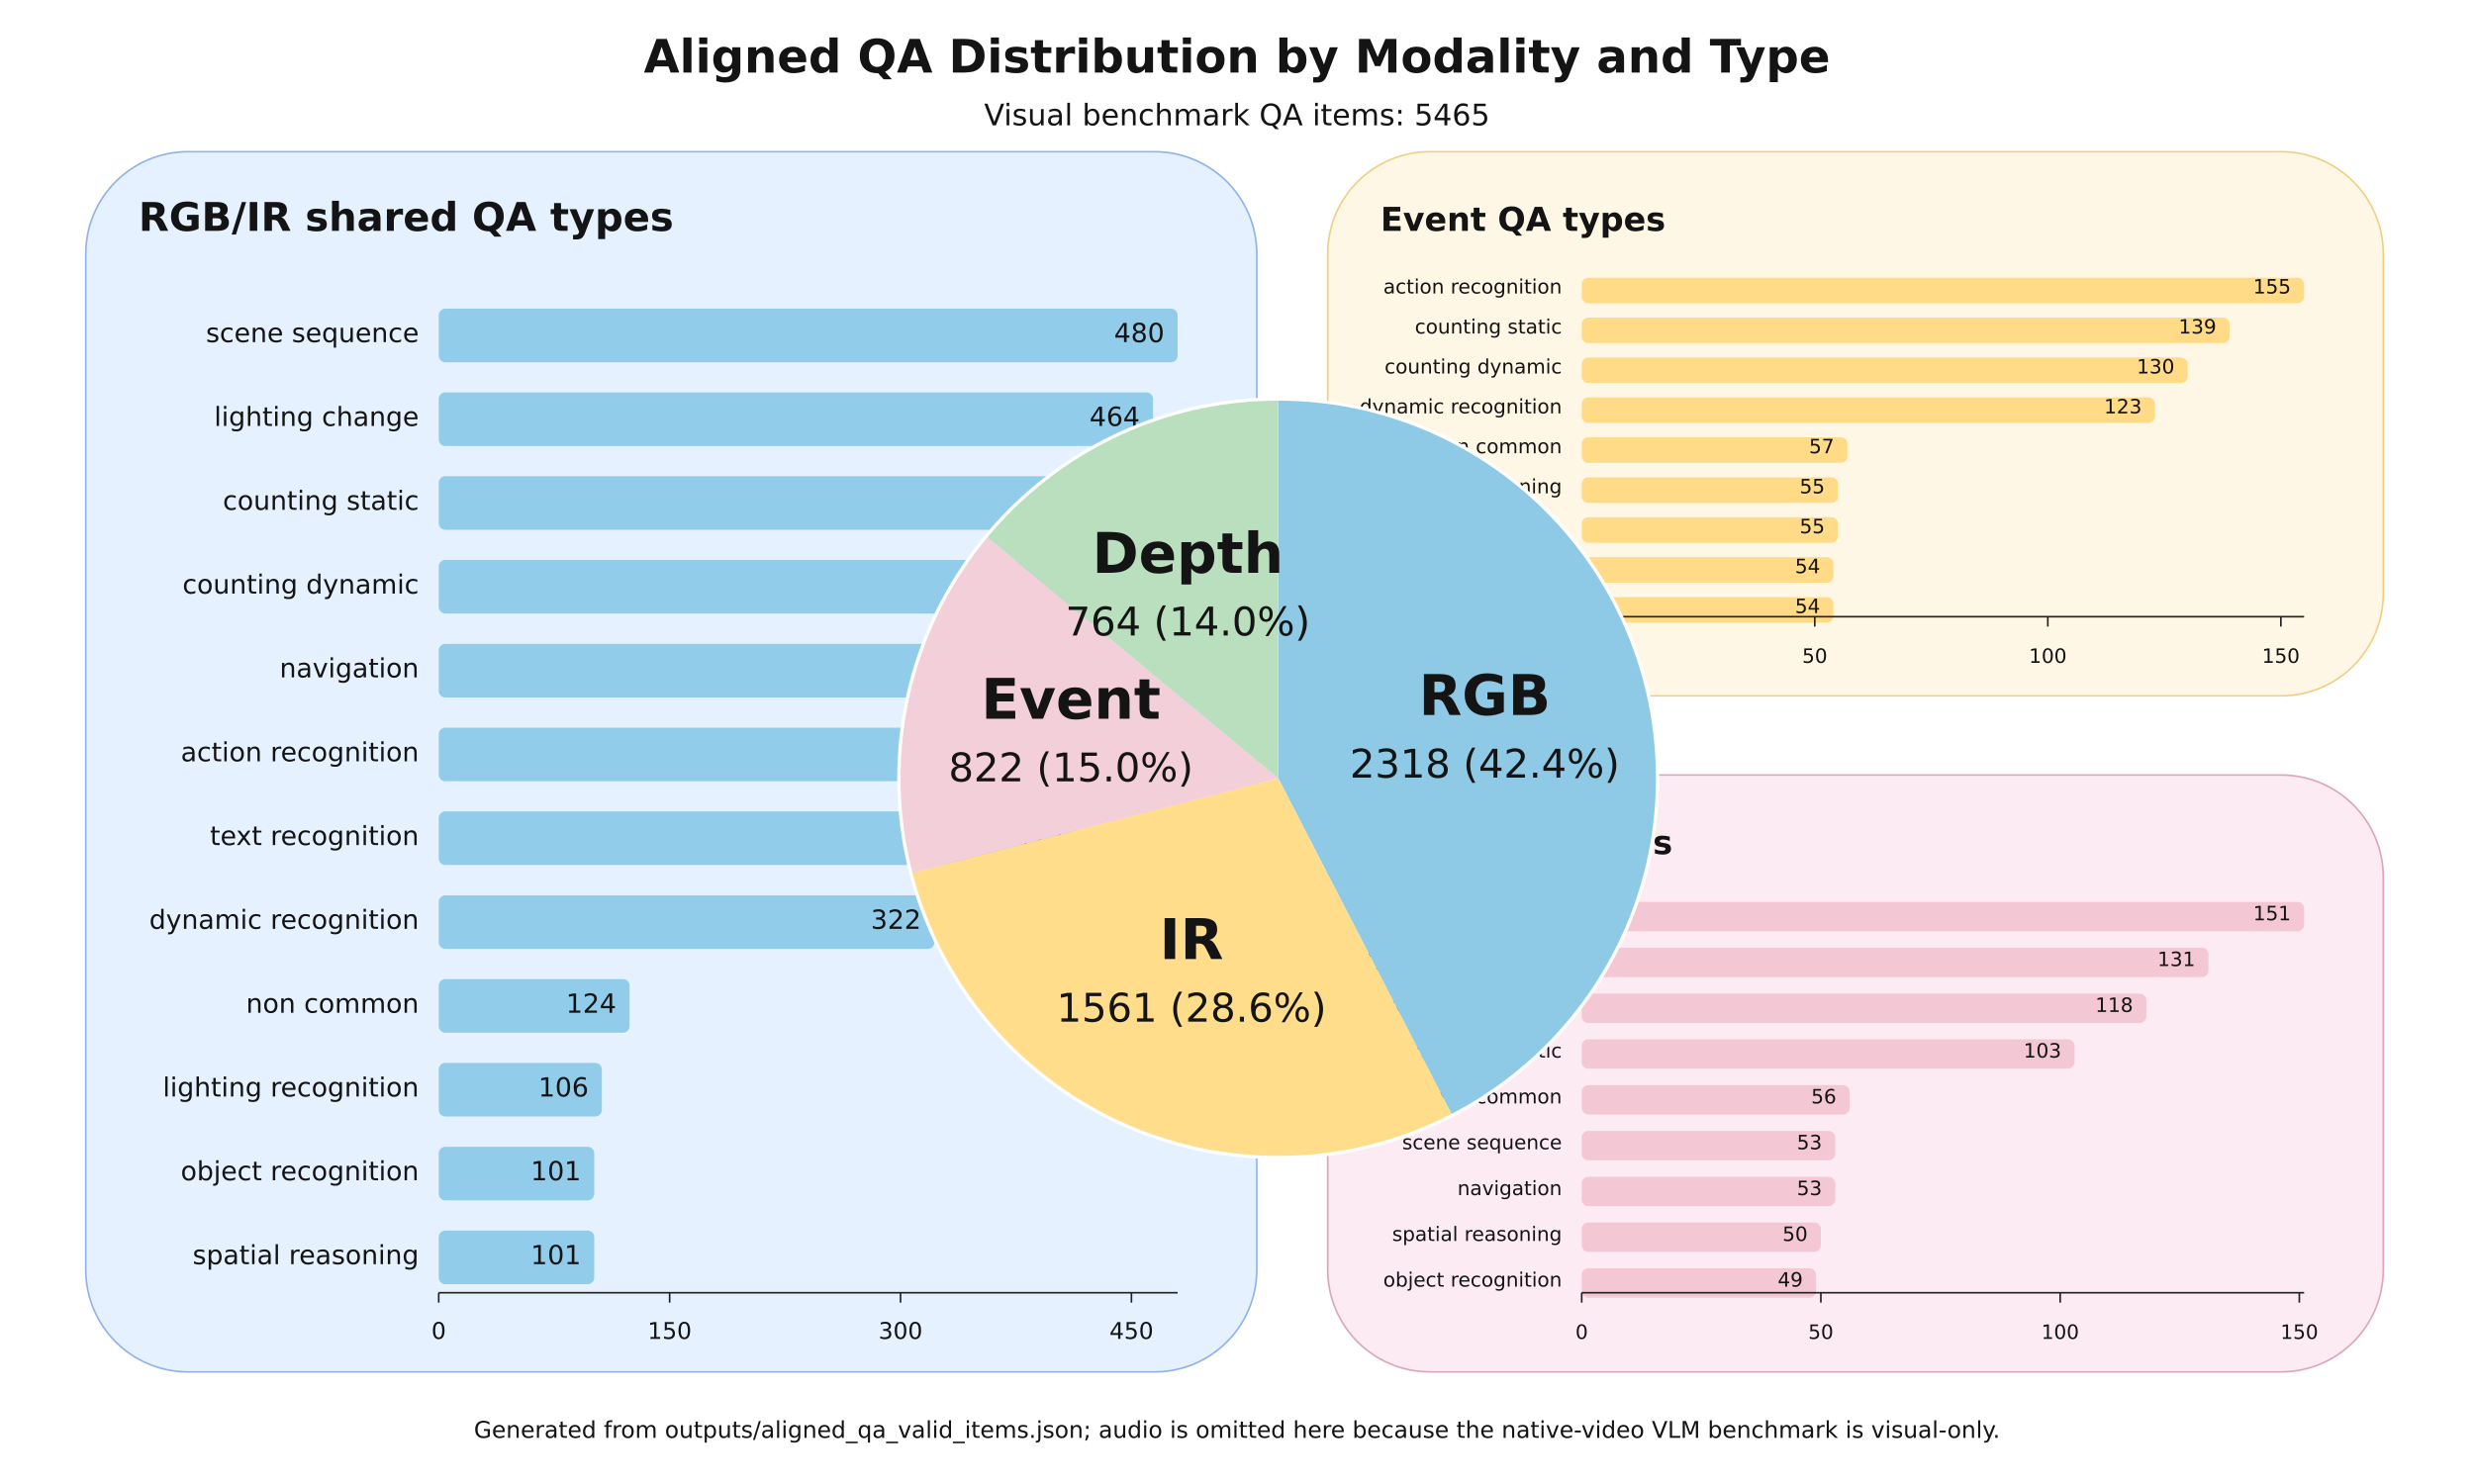
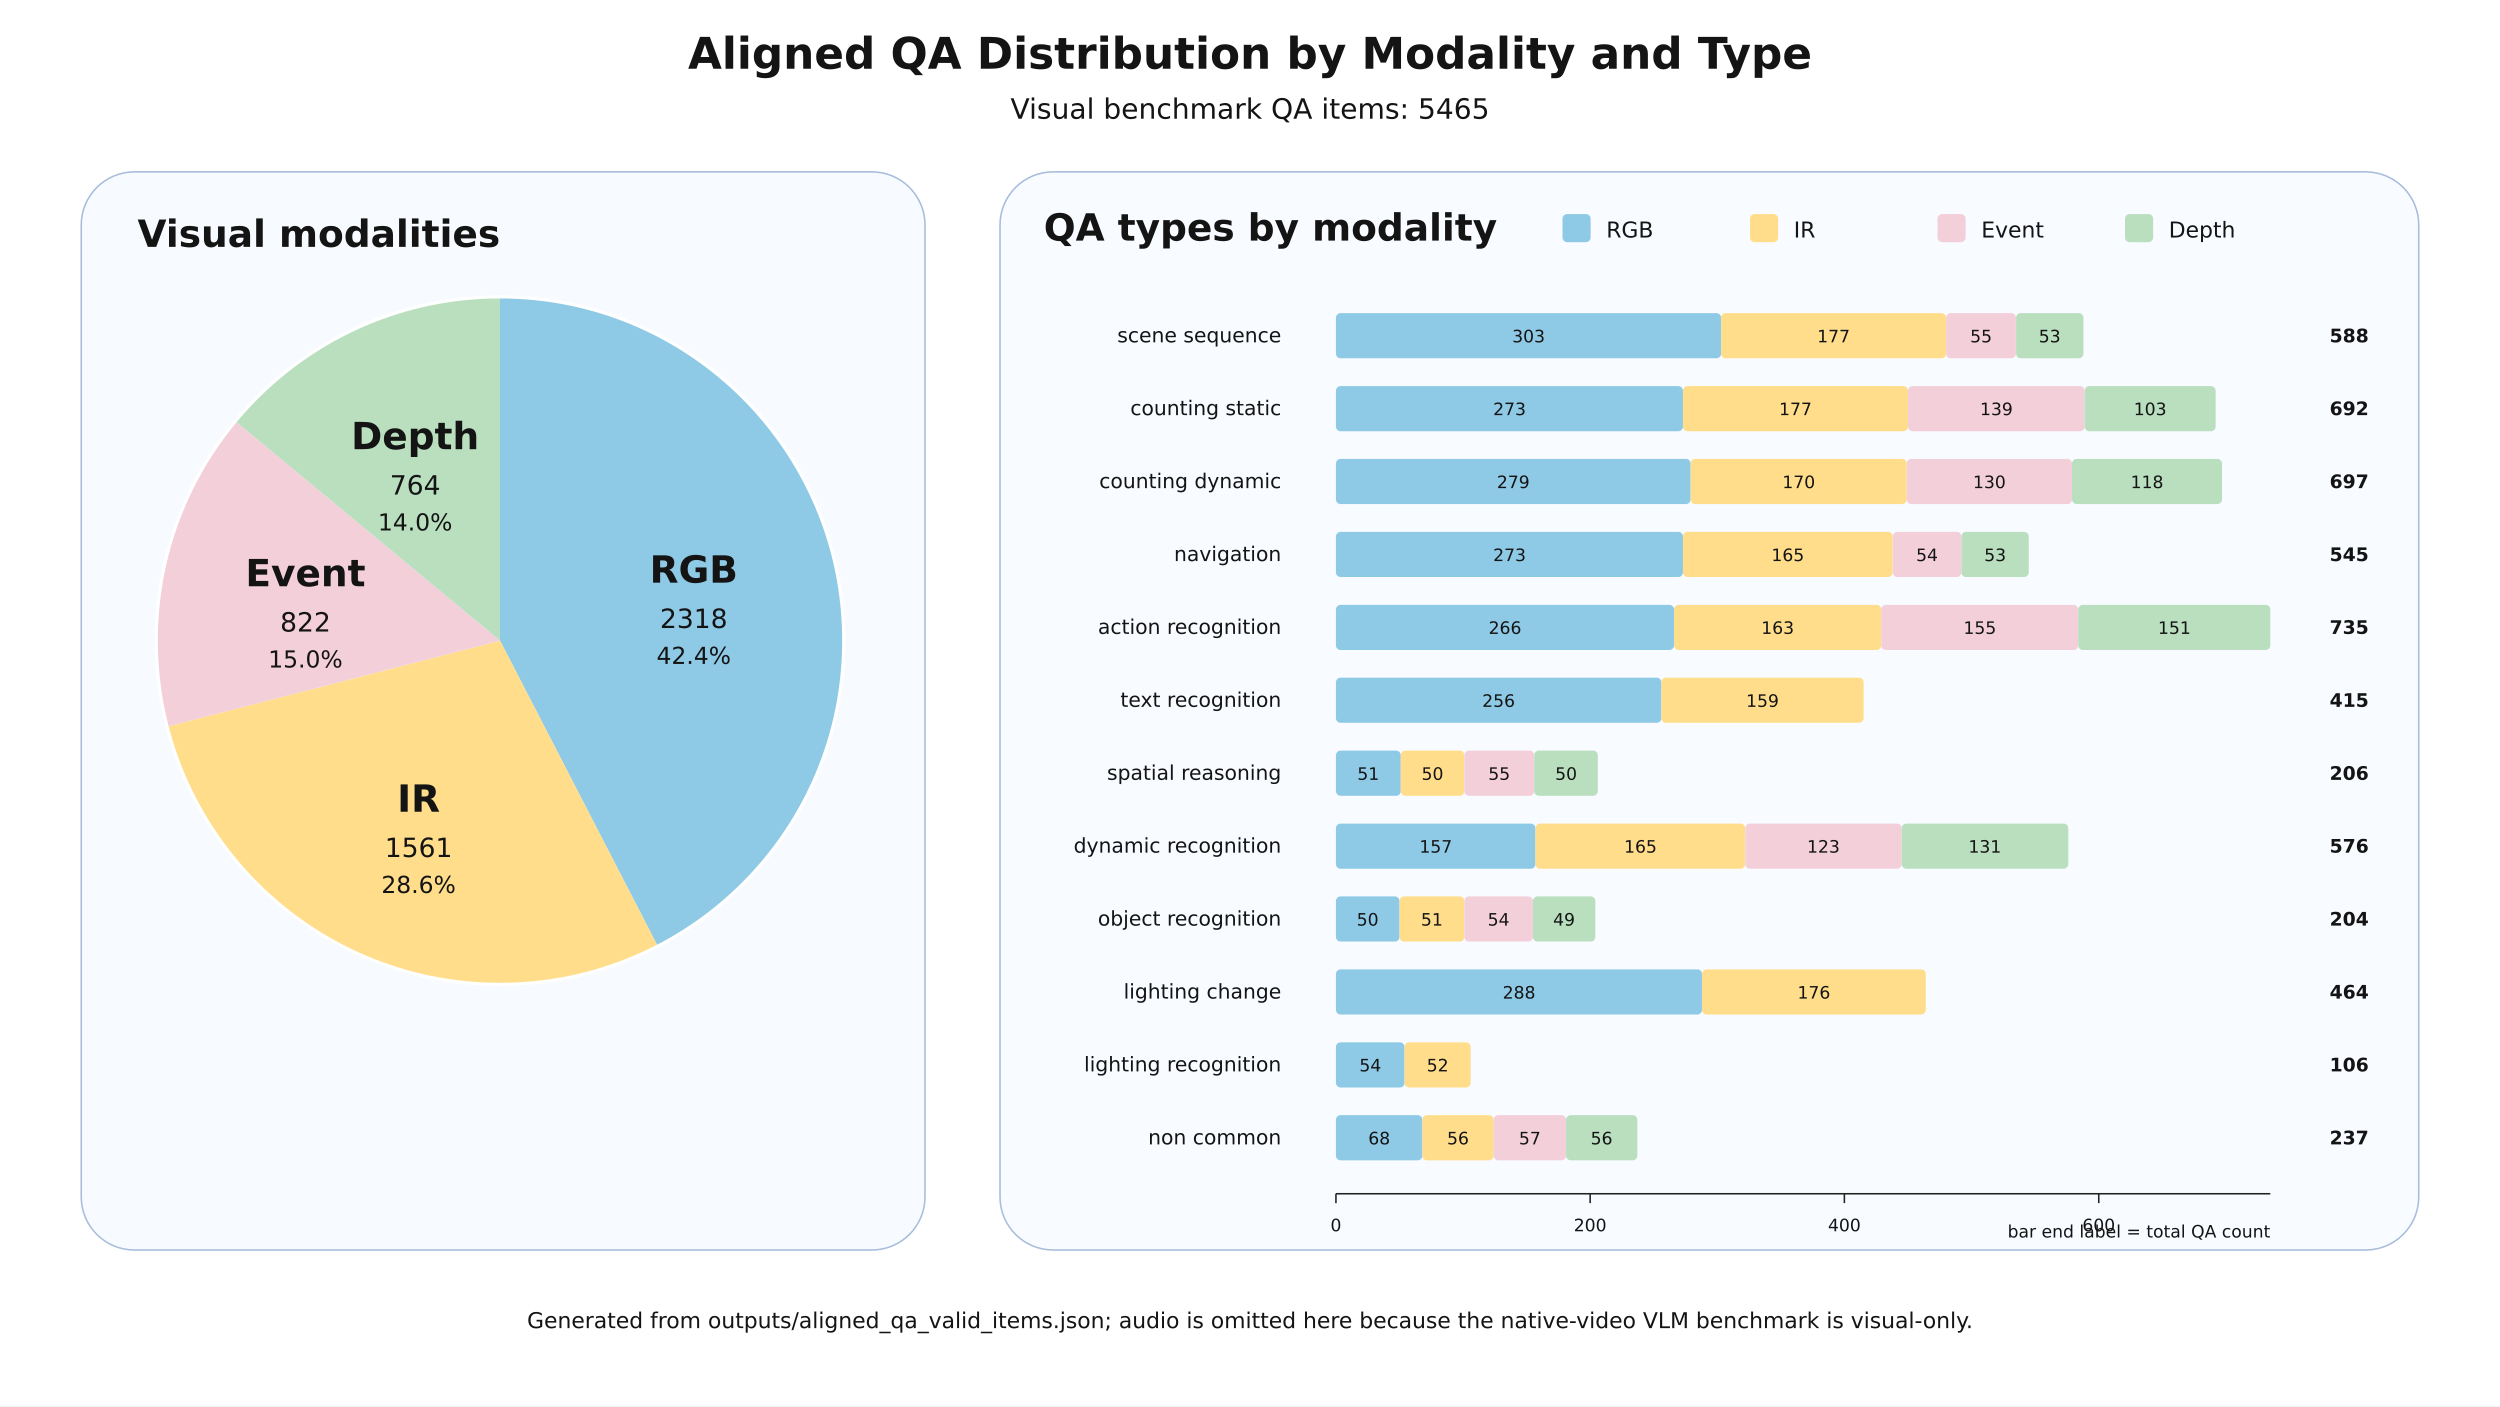
- <svg xmlns="http://www.w3.org/2000/svg" width="1500" height="900" viewBox="0 0 1500 900">
-   <rect x="0.0" y="0.0" width="1500.0" height="900.0" rx="0.0" fill="#ffffff" stroke="none" opacity="1.000" />
-   <text x="750.0" y="44.0" font-family="DejaVu Sans, Arial, sans-serif" font-size="28" font-weight="700" text-anchor="middle" fill="#141414">Aligned QA Distribution by Modality and Type</text>
-   <text x="750.0" y="76.0" font-family="DejaVu Sans, Arial, sans-serif" font-size="18" font-weight="400" text-anchor="middle" fill="#141414">Visual benchmark QA items: 5465</text>
-   <rect x="52.0" y="92.0" width="710.0" height="740.0" rx="62.0" fill="#e6f1ff" stroke="#8fb3e8" opacity="1.000" />
-   <text x="84.0" y="140.0" font-family="DejaVu Sans, Arial, sans-serif" font-size="24" font-weight="700" text-anchor="start" fill="#141414">RGB/IR shared QA types</text>
-   <text x="254.0" y="207.5" font-family="DejaVu Sans, Arial, sans-serif" font-size="16" font-weight="400" text-anchor="end" fill="#141414">scene sequence</text>
-   <rect x="266.0" y="187.2" width="448.0" height="32.5" rx="4.0" fill="#91cdea" stroke="none" opacity="1.000" />
-   <text x="706.0" y="207.5" font-family="DejaVu Sans, Arial, sans-serif" font-size="16" font-weight="400" text-anchor="end" fill="#141414">480</text>
-   <text x="254.0" y="258.3" font-family="DejaVu Sans, Arial, sans-serif" font-size="16" font-weight="400" text-anchor="end" fill="#141414">lighting change</text>
-   <rect x="266.0" y="238.0" width="433.1" height="32.5" rx="4.0" fill="#91cdea" stroke="none" opacity="1.000" />
-   <text x="691.1" y="258.3" font-family="DejaVu Sans, Arial, sans-serif" font-size="16" font-weight="400" text-anchor="end" fill="#141414">464</text>
-   <text x="254.0" y="309.2" font-family="DejaVu Sans, Arial, sans-serif" font-size="16" font-weight="400" text-anchor="end" fill="#141414">counting static</text>
-   <rect x="266.0" y="288.8" width="420.0" height="32.5" rx="4.0" fill="#91cdea" stroke="none" opacity="1.000" />
-   <text x="678.0" y="309.2" font-family="DejaVu Sans, Arial, sans-serif" font-size="16" font-weight="400" text-anchor="end" fill="#141414">450</text>
-   <text x="254.0" y="360.0" font-family="DejaVu Sans, Arial, sans-serif" font-size="16" font-weight="400" text-anchor="end" fill="#141414">counting dynamic</text>
-   <rect x="266.0" y="339.6" width="419.1" height="32.5" rx="4.0" fill="#91cdea" stroke="none" opacity="1.000" />
-   <text x="677.1" y="360.0" font-family="DejaVu Sans, Arial, sans-serif" font-size="16" font-weight="400" text-anchor="end" fill="#141414">449</text>
-   <text x="254.0" y="410.8" font-family="DejaVu Sans, Arial, sans-serif" font-size="16" font-weight="400" text-anchor="end" fill="#141414">navigation</text>
-   <rect x="266.0" y="390.5" width="408.8" height="32.5" rx="4.0" fill="#91cdea" stroke="none" opacity="1.000" />
-   <text x="666.8" y="410.8" font-family="DejaVu Sans, Arial, sans-serif" font-size="16" font-weight="400" text-anchor="end" fill="#141414">438</text>
-   <text x="254.0" y="461.7" font-family="DejaVu Sans, Arial, sans-serif" font-size="16" font-weight="400" text-anchor="end" fill="#141414">action recognition</text>
-   <rect x="266.0" y="441.3" width="400.4" height="32.5" rx="4.0" fill="#91cdea" stroke="none" opacity="1.000" />
-   <text x="658.4" y="461.7" font-family="DejaVu Sans, Arial, sans-serif" font-size="16" font-weight="400" text-anchor="end" fill="#141414">429</text>
-   <text x="254.0" y="512.5" font-family="DejaVu Sans, Arial, sans-serif" font-size="16" font-weight="400" text-anchor="end" fill="#141414">text recognition</text>
-   <rect x="266.0" y="492.1" width="387.3" height="32.5" rx="4.0" fill="#91cdea" stroke="none" opacity="1.000" />
-   <text x="645.3" y="512.5" font-family="DejaVu Sans, Arial, sans-serif" font-size="16" font-weight="400" text-anchor="end" fill="#141414">415</text>
-   <text x="254.0" y="563.3" font-family="DejaVu Sans, Arial, sans-serif" font-size="16" font-weight="400" text-anchor="end" fill="#141414">dynamic recognition</text>
-   <rect x="266.0" y="543.0" width="300.5" height="32.5" rx="4.0" fill="#91cdea" stroke="none" opacity="1.000" />
-   <text x="558.5" y="563.3" font-family="DejaVu Sans, Arial, sans-serif" font-size="16" font-weight="400" text-anchor="end" fill="#141414">322</text>
-   <text x="254.0" y="614.2" font-family="DejaVu Sans, Arial, sans-serif" font-size="16" font-weight="400" text-anchor="end" fill="#141414">non common</text>
-   <rect x="266.0" y="593.8" width="115.7" height="32.5" rx="4.0" fill="#91cdea" stroke="none" opacity="1.000" />
-   <text x="373.7" y="614.2" font-family="DejaVu Sans, Arial, sans-serif" font-size="16" font-weight="400" text-anchor="end" fill="#141414">124</text>
-   <text x="254.0" y="665.0" font-family="DejaVu Sans, Arial, sans-serif" font-size="16" font-weight="400" text-anchor="end" fill="#141414">lighting recognition</text>
-   <rect x="266.0" y="644.6" width="98.9" height="32.5" rx="4.0" fill="#91cdea" stroke="none" opacity="1.000" />
-   <text x="356.9" y="665.0" font-family="DejaVu Sans, Arial, sans-serif" font-size="16" font-weight="400" text-anchor="end" fill="#141414">106</text>
-   <text x="254.0" y="715.8" font-family="DejaVu Sans, Arial, sans-serif" font-size="16" font-weight="400" text-anchor="end" fill="#141414">object recognition</text>
-   <rect x="266.0" y="695.5" width="94.3" height="32.5" rx="4.0" fill="#91cdea" stroke="none" opacity="1.000" />
-   <text x="352.3" y="715.8" font-family="DejaVu Sans, Arial, sans-serif" font-size="16" font-weight="400" text-anchor="end" fill="#141414">101</text>
-   <text x="254.0" y="766.7" font-family="DejaVu Sans, Arial, sans-serif" font-size="16" font-weight="400" text-anchor="end" fill="#141414">spatial reasoning</text>
-   <rect x="266.0" y="746.3" width="94.3" height="32.5" rx="4.0" fill="#91cdea" stroke="none" opacity="1.000" />
-   <text x="352.3" y="766.7" font-family="DejaVu Sans, Arial, sans-serif" font-size="16" font-weight="400" text-anchor="end" fill="#141414">101</text>
-   <line x1="266.0" y1="784.0" x2="714.0" y2="784.0" stroke="#222" stroke-width="1" />
-   <line x1="266.0" y1="784.0" x2="266.0" y2="790.0" stroke="#222" stroke-width="1" />
-   <text x="266.0" y="812.0" font-family="DejaVu Sans, Arial, sans-serif" font-size="14" font-weight="400" text-anchor="middle" fill="#141414">0</text>
-   <line x1="406.0" y1="784.0" x2="406.0" y2="790.0" stroke="#222" stroke-width="1" />
-   <text x="406.0" y="812.0" font-family="DejaVu Sans, Arial, sans-serif" font-size="14" font-weight="400" text-anchor="middle" fill="#141414">150</text>
-   <line x1="546.0" y1="784.0" x2="546.0" y2="790.0" stroke="#222" stroke-width="1" />
-   <text x="546.0" y="812.0" font-family="DejaVu Sans, Arial, sans-serif" font-size="14" font-weight="400" text-anchor="middle" fill="#141414">300</text>
-   <line x1="686.0" y1="784.0" x2="686.0" y2="790.0" stroke="#222" stroke-width="1" />
-   <text x="686.0" y="812.0" font-family="DejaVu Sans, Arial, sans-serif" font-size="14" font-weight="400" text-anchor="middle" fill="#141414">450</text>
-   <rect x="805.0" y="92.0" width="640.0" height="330.0" rx="62.0" fill="#fff7e6" stroke="#efcf83" opacity="1.000" />
-   <text x="837.0" y="140.0" font-family="DejaVu Sans, Arial, sans-serif" font-size="20" font-weight="700" text-anchor="start" fill="#141414">Event QA types</text>
-   <text x="947.0" y="178.0" font-family="DejaVu Sans, Arial, sans-serif" font-size="12" font-weight="400" text-anchor="end" fill="#141414">action recognition</text>
-   <rect x="959.0" y="168.4" width="438.0" height="15.5" rx="4.0" fill="#ffdb88" stroke="none" opacity="1.000" />
-   <text x="1389.0" y="178.0" font-family="DejaVu Sans, Arial, sans-serif" font-size="12" font-weight="400" text-anchor="end" fill="#141414">155</text>
-   <text x="947.0" y="202.3" font-family="DejaVu Sans, Arial, sans-serif" font-size="12" font-weight="400" text-anchor="end" fill="#141414">counting static</text>
-   <rect x="959.0" y="192.6" width="392.8" height="15.5" rx="4.0" fill="#ffdb88" stroke="none" opacity="1.000" />
-   <text x="1343.8" y="202.3" font-family="DejaVu Sans, Arial, sans-serif" font-size="12" font-weight="400" text-anchor="end" fill="#141414">139</text>
-   <text x="947.0" y="226.5" font-family="DejaVu Sans, Arial, sans-serif" font-size="12" font-weight="400" text-anchor="end" fill="#141414">counting dynamic</text>
-   <rect x="959.0" y="216.8" width="367.4" height="15.5" rx="4.0" fill="#ffdb88" stroke="none" opacity="1.000" />
-   <text x="1318.4" y="226.5" font-family="DejaVu Sans, Arial, sans-serif" font-size="12" font-weight="400" text-anchor="end" fill="#141414">130</text>
-   <text x="947.0" y="250.7" font-family="DejaVu Sans, Arial, sans-serif" font-size="12" font-weight="400" text-anchor="end" fill="#141414">dynamic recognition</text>
-   <rect x="959.0" y="241.0" width="347.6" height="15.5" rx="4.0" fill="#ffdb88" stroke="none" opacity="1.000" />
-   <text x="1298.6" y="250.7" font-family="DejaVu Sans, Arial, sans-serif" font-size="12" font-weight="400" text-anchor="end" fill="#141414">123</text>
-   <text x="947.0" y="274.9" font-family="DejaVu Sans, Arial, sans-serif" font-size="12" font-weight="400" text-anchor="end" fill="#141414">non common</text>
-   <rect x="959.0" y="265.2" width="161.1" height="15.5" rx="4.0" fill="#ffdb88" stroke="none" opacity="1.000" />
-   <text x="1112.1" y="274.9" font-family="DejaVu Sans, Arial, sans-serif" font-size="12" font-weight="400" text-anchor="end" fill="#141414">57</text>
-   <text x="947.0" y="299.2" font-family="DejaVu Sans, Arial, sans-serif" font-size="12" font-weight="400" text-anchor="end" fill="#141414">spatial reasoning</text>
-   <rect x="959.0" y="289.5" width="155.4" height="15.5" rx="4.0" fill="#ffdb88" stroke="none" opacity="1.000" />
-   <text x="1106.4" y="299.2" font-family="DejaVu Sans, Arial, sans-serif" font-size="12" font-weight="400" text-anchor="end" fill="#141414">55</text>
-   <text x="947.0" y="323.4" font-family="DejaVu Sans, Arial, sans-serif" font-size="12" font-weight="400" text-anchor="end" fill="#141414">scene sequence</text>
-   <rect x="959.0" y="313.7" width="155.4" height="15.5" rx="4.0" fill="#ffdb88" stroke="none" opacity="1.000" />
-   <text x="1106.4" y="323.4" font-family="DejaVu Sans, Arial, sans-serif" font-size="12" font-weight="400" text-anchor="end" fill="#141414">55</text>
-   <text x="947.0" y="347.6" font-family="DejaVu Sans, Arial, sans-serif" font-size="12" font-weight="400" text-anchor="end" fill="#141414">object recognition</text>
-   <rect x="959.0" y="337.9" width="152.6" height="15.5" rx="4.0" fill="#ffdb88" stroke="none" opacity="1.000" />
-   <text x="1103.6" y="347.6" font-family="DejaVu Sans, Arial, sans-serif" font-size="12" font-weight="400" text-anchor="end" fill="#141414">54</text>
-   <text x="947.0" y="371.8" font-family="DejaVu Sans, Arial, sans-serif" font-size="12" font-weight="400" text-anchor="end" fill="#141414">navigation</text>
-   <rect x="959.0" y="362.1" width="152.6" height="15.5" rx="4.0" fill="#ffdb88" stroke="none" opacity="1.000" />
-   <text x="1103.6" y="371.8" font-family="DejaVu Sans, Arial, sans-serif" font-size="12" font-weight="400" text-anchor="end" fill="#141414">54</text>
-   <line x1="959.0" y1="374.0" x2="1397.0" y2="374.0" stroke="#222" stroke-width="1" />
-   <line x1="959.0" y1="374.0" x2="959.0" y2="380.0" stroke="#222" stroke-width="1" />
-   <text x="959.0" y="402.0" font-family="DejaVu Sans, Arial, sans-serif" font-size="12" font-weight="400" text-anchor="middle" fill="#141414">0</text>
-   <line x1="1100.3" y1="374.0" x2="1100.3" y2="380.0" stroke="#222" stroke-width="1" />
-   <text x="1100.3" y="402.0" font-family="DejaVu Sans, Arial, sans-serif" font-size="12" font-weight="400" text-anchor="middle" fill="#141414">50</text>
-   <line x1="1241.6" y1="374.0" x2="1241.6" y2="380.0" stroke="#222" stroke-width="1" />
-   <text x="1241.6" y="402.0" font-family="DejaVu Sans, Arial, sans-serif" font-size="12" font-weight="400" text-anchor="middle" fill="#141414">100</text>
-   <line x1="1382.9" y1="374.0" x2="1382.9" y2="380.0" stroke="#222" stroke-width="1" />
-   <text x="1382.9" y="402.0" font-family="DejaVu Sans, Arial, sans-serif" font-size="12" font-weight="400" text-anchor="middle" fill="#141414">150</text>
-   <rect x="805.0" y="470.0" width="640.0" height="362.0" rx="62.0" fill="#fdebf3" stroke="#dba5bd" opacity="1.000" />
-   <text x="837.0" y="518.0" font-family="DejaVu Sans, Arial, sans-serif" font-size="20" font-weight="700" text-anchor="start" fill="#141414">Depth QA types</text>
-   <text x="947.0" y="558.1" font-family="DejaVu Sans, Arial, sans-serif" font-size="12" font-weight="400" text-anchor="end" fill="#141414">action recognition</text>
-   <rect x="959.0" y="547.0" width="438.0" height="17.8" rx="4.0" fill="#f3c7d4" stroke="none" opacity="1.000" />
-   <text x="1389.0" y="558.1" font-family="DejaVu Sans, Arial, sans-serif" font-size="12" font-weight="400" text-anchor="end" fill="#141414">151</text>
-   <text x="947.0" y="585.9" font-family="DejaVu Sans, Arial, sans-serif" font-size="12" font-weight="400" text-anchor="end" fill="#141414">dynamic recognition</text>
-   <rect x="959.0" y="574.8" width="380.0" height="17.8" rx="4.0" fill="#f3c7d4" stroke="none" opacity="1.000" />
-   <text x="1331.0" y="585.9" font-family="DejaVu Sans, Arial, sans-serif" font-size="12" font-weight="400" text-anchor="end" fill="#141414">131</text>
-   <text x="947.0" y="613.7" font-family="DejaVu Sans, Arial, sans-serif" font-size="12" font-weight="400" text-anchor="end" fill="#141414">counting dynamic</text>
-   <rect x="959.0" y="602.6" width="342.3" height="17.8" rx="4.0" fill="#f3c7d4" stroke="none" opacity="1.000" />
-   <text x="1293.3" y="613.7" font-family="DejaVu Sans, Arial, sans-serif" font-size="12" font-weight="400" text-anchor="end" fill="#141414">118</text>
-   <text x="947.0" y="641.4" font-family="DejaVu Sans, Arial, sans-serif" font-size="12" font-weight="400" text-anchor="end" fill="#141414">counting static</text>
-   <rect x="959.0" y="630.3" width="298.8" height="17.8" rx="4.0" fill="#f3c7d4" stroke="none" opacity="1.000" />
-   <text x="1249.8" y="641.4" font-family="DejaVu Sans, Arial, sans-serif" font-size="12" font-weight="400" text-anchor="end" fill="#141414">103</text>
-   <text x="947.0" y="669.2" font-family="DejaVu Sans, Arial, sans-serif" font-size="12" font-weight="400" text-anchor="end" fill="#141414">non common</text>
-   <rect x="959.0" y="658.1" width="162.4" height="17.8" rx="4.0" fill="#f3c7d4" stroke="none" opacity="1.000" />
-   <text x="1113.4" y="669.2" font-family="DejaVu Sans, Arial, sans-serif" font-size="12" font-weight="400" text-anchor="end" fill="#141414">56</text>
-   <text x="947.0" y="697.0" font-family="DejaVu Sans, Arial, sans-serif" font-size="12" font-weight="400" text-anchor="end" fill="#141414">scene sequence</text>
-   <rect x="959.0" y="685.9" width="153.7" height="17.8" rx="4.0" fill="#f3c7d4" stroke="none" opacity="1.000" />
-   <text x="1104.7" y="697.0" font-family="DejaVu Sans, Arial, sans-serif" font-size="12" font-weight="400" text-anchor="end" fill="#141414">53</text>
-   <text x="947.0" y="724.8" font-family="DejaVu Sans, Arial, sans-serif" font-size="12" font-weight="400" text-anchor="end" fill="#141414">navigation</text>
-   <rect x="959.0" y="713.7" width="153.7" height="17.8" rx="4.0" fill="#f3c7d4" stroke="none" opacity="1.000" />
-   <text x="1104.7" y="724.8" font-family="DejaVu Sans, Arial, sans-serif" font-size="12" font-weight="400" text-anchor="end" fill="#141414">53</text>
-   <text x="947.0" y="752.6" font-family="DejaVu Sans, Arial, sans-serif" font-size="12" font-weight="400" text-anchor="end" fill="#141414">spatial reasoning</text>
-   <rect x="959.0" y="741.4" width="145.0" height="17.8" rx="4.0" fill="#f3c7d4" stroke="none" opacity="1.000" />
-   <text x="1096.0" y="752.6" font-family="DejaVu Sans, Arial, sans-serif" font-size="12" font-weight="400" text-anchor="end" fill="#141414">50</text>
-   <text x="947.0" y="780.3" font-family="DejaVu Sans, Arial, sans-serif" font-size="12" font-weight="400" text-anchor="end" fill="#141414">object recognition</text>
-   <rect x="959.0" y="769.2" width="142.1" height="17.8" rx="4.0" fill="#f3c7d4" stroke="none" opacity="1.000" />
-   <text x="1093.1" y="780.3" font-family="DejaVu Sans, Arial, sans-serif" font-size="12" font-weight="400" text-anchor="end" fill="#141414">49</text>
-   <line x1="959.0" y1="784.0" x2="1397.0" y2="784.0" stroke="#222" stroke-width="1" />
-   <line x1="959.0" y1="784.0" x2="959.0" y2="790.0" stroke="#222" stroke-width="1" />
-   <text x="959.0" y="812.0" font-family="DejaVu Sans, Arial, sans-serif" font-size="12" font-weight="400" text-anchor="middle" fill="#141414">0</text>
-   <line x1="1104.0" y1="784.0" x2="1104.0" y2="790.0" stroke="#222" stroke-width="1" />
-   <text x="1104.0" y="812.0" font-family="DejaVu Sans, Arial, sans-serif" font-size="12" font-weight="400" text-anchor="middle" fill="#141414">50</text>
-   <line x1="1249.1" y1="784.0" x2="1249.1" y2="790.0" stroke="#222" stroke-width="1" />
-   <text x="1249.1" y="812.0" font-family="DejaVu Sans, Arial, sans-serif" font-size="12" font-weight="400" text-anchor="middle" fill="#141414">100</text>
-   <line x1="1394.1" y1="784.0" x2="1394.1" y2="790.0" stroke="#222" stroke-width="1" />
-   <text x="1394.1" y="812.0" font-family="DejaVu Sans, Arial, sans-serif" font-size="12" font-weight="400" text-anchor="middle" fill="#141414">150</text>
-   <path d="M 775.000 472.000 L 775.000 242.000 A 230.000 230.000 0 0 1 880.506 676.373 Z" fill="#8ecae6" stroke="none" />
-   <text x="900.2" y="433.6" font-family="DejaVu Sans, Arial, sans-serif" font-size="34" font-weight="700" text-anchor="middle" fill="#141414">RGB</text>
-   <text x="900.2" y="471.6" font-family="DejaVu Sans, Arial, sans-serif" font-size="24" font-weight="400" text-anchor="middle" fill="#141414">2318 (42.4%)</text>
-   <path d="M 775.000 472.000 L 880.506 676.373 A 230.000 230.000 0 0 1 552.302 529.493 Z" fill="#ffdd8a" stroke="none" />
-   <text x="722.4" y="581.6" font-family="DejaVu Sans, Arial, sans-serif" font-size="34" font-weight="700" text-anchor="middle" fill="#141414">IR</text>
-   <text x="722.4" y="619.6" font-family="DejaVu Sans, Arial, sans-serif" font-size="24" font-weight="400" text-anchor="middle" fill="#141414">1561 (28.6%)</text>
-   <path d="M 775.000 472.000 L 552.302 529.493 A 230.000 230.000 0 0 1 597.968 325.168 Z" fill="#f3cfda" stroke="none" />
-   <text x="649.3" y="435.9" font-family="DejaVu Sans, Arial, sans-serif" font-size="34" font-weight="700" text-anchor="middle" fill="#141414">Event</text>
-   <text x="649.3" y="473.9" font-family="DejaVu Sans, Arial, sans-serif" font-size="24" font-weight="400" text-anchor="middle" fill="#141414">822 (15.0%)</text>
-   <path d="M 775.000 472.000 L 597.968 325.168 A 230.000 230.000 0 0 1 775.000 242.000 Z" fill="#b9dfbf" stroke="none" />
-   <text x="720.2" y="347.4" font-family="DejaVu Sans, Arial, sans-serif" font-size="34" font-weight="700" text-anchor="middle" fill="#141414">Depth</text>
-   <text x="720.2" y="385.4" font-family="DejaVu Sans, Arial, sans-serif" font-size="24" font-weight="400" text-anchor="middle" fill="#141414">764 (14.0%)</text>
-   <circle cx="775.0" cy="472.0" r="230.0" fill="none" stroke="#ffffff" stroke-width="2" />
-   <text x="750.0" y="872.0" font-family="DejaVu Sans, Arial, sans-serif" font-size="14" font-weight="400" text-anchor="middle" fill="#141414">Generated from outputs/aligned_qa_valid_items.json; audio is omitted here because the native-video VLM benchmark is visual-only.</text>
+ <svg xmlns="http://www.w3.org/2000/svg" width="1600" height="900" viewBox="0 0 1600 900">
+   <rect x="0.0" y="0.0" width="1600.0" height="900.0" rx="0.0" fill="#ffffff" stroke="none" opacity="1.000" />
+   <text x="800.0" y="44.0" font-family="DejaVu Sans, Arial, sans-serif" font-size="28" font-weight="700" text-anchor="middle" fill="#141414">Aligned QA Distribution by Modality and Type</text>
+   <text x="800.0" y="76.0" font-family="DejaVu Sans, Arial, sans-serif" font-size="18" font-weight="400" text-anchor="middle" fill="#141414">Visual benchmark QA items: 5465</text>
+   <rect x="52.0" y="110.0" width="540.0" height="690.0" rx="34.0" fill="#f7fbff" stroke="#a7bddb" opacity="1.000" />
+   <text x="88.0" y="158.0" font-family="DejaVu Sans, Arial, sans-serif" font-size="24" font-weight="700" text-anchor="start" fill="#141414">Visual modalities</text>
+   <path d="M 320.000 410.000 L 320.000 190.000 A 220.000 220.000 0 0 1 420.919 605.488 Z" fill="#8ecae6" stroke="none" />
+   <text x="444.0" y="372.9" font-family="DejaVu Sans, Arial, sans-serif" font-size="24" font-weight="700" text-anchor="middle" fill="#141414">RGB</text>
+   <text x="444.0" y="401.9" font-family="DejaVu Sans, Arial, sans-serif" font-size="17" font-weight="400" text-anchor="middle" fill="#141414">2318</text>
+   <text x="444.0" y="424.9" font-family="DejaVu Sans, Arial, sans-serif" font-size="15" font-weight="400" text-anchor="middle" fill="#141414">42.4%</text>
+   <path d="M 320.000 410.000 L 420.919 605.488 A 220.000 220.000 0 0 1 106.984 464.993 Z" fill="#ffdd8a" stroke="none" />
+   <text x="267.9" y="519.5" font-family="DejaVu Sans, Arial, sans-serif" font-size="24" font-weight="700" text-anchor="middle" fill="#141414">IR</text>
+   <text x="267.9" y="548.5" font-family="DejaVu Sans, Arial, sans-serif" font-size="17" font-weight="400" text-anchor="middle" fill="#141414">1561</text>
+   <text x="267.9" y="571.5" font-family="DejaVu Sans, Arial, sans-serif" font-size="15" font-weight="400" text-anchor="middle" fill="#141414">28.6%</text>
+   <path d="M 320.000 410.000 L 106.984 464.993 A 220.000 220.000 0 0 1 150.665 269.552 Z" fill="#f3cfda" stroke="none" />
+   <text x="195.5" y="375.2" font-family="DejaVu Sans, Arial, sans-serif" font-size="24" font-weight="700" text-anchor="middle" fill="#141414">Event</text>
+   <text x="195.5" y="404.2" font-family="DejaVu Sans, Arial, sans-serif" font-size="17" font-weight="400" text-anchor="middle" fill="#141414">822</text>
+   <text x="195.5" y="427.2" font-family="DejaVu Sans, Arial, sans-serif" font-size="15" font-weight="400" text-anchor="middle" fill="#141414">15.0%</text>
+   <path d="M 320.000 410.000 L 150.665 269.552 A 220.000 220.000 0 0 1 320.000 190.000 Z" fill="#b9dfbf" stroke="none" />
+   <text x="265.7" y="287.5" font-family="DejaVu Sans, Arial, sans-serif" font-size="24" font-weight="700" text-anchor="middle" fill="#141414">Depth</text>
+   <text x="265.7" y="316.5" font-family="DejaVu Sans, Arial, sans-serif" font-size="17" font-weight="400" text-anchor="middle" fill="#141414">764</text>
+   <text x="265.7" y="339.5" font-family="DejaVu Sans, Arial, sans-serif" font-size="15" font-weight="400" text-anchor="middle" fill="#141414">14.0%</text>
+   <circle cx="320.0" cy="410.0" r="220.0" fill="none" stroke="#ffffff" stroke-width="2" />
+   <rect x="640.0" y="110.0" width="908.0" height="690.0" rx="34.0" fill="#f8fbff" stroke="#a7bddb" opacity="1.000" />
+   <text x="668.0" y="154.0" font-family="DejaVu Sans, Arial, sans-serif" font-size="24" font-weight="700" text-anchor="start" fill="#141414">QA types by modality</text>
+   <rect x="1000.0" y="137.0" width="18.0" height="18.0" rx="3.0" fill="#8ecae6" stroke="none" opacity="1.000" />
+   <text x="1028.0" y="152.0" font-family="DejaVu Sans, Arial, sans-serif" font-size="14" font-weight="400" text-anchor="start" fill="#141414">RGB</text>
+   <rect x="1120.0" y="137.0" width="18.0" height="18.0" rx="3.0" fill="#ffdd8a" stroke="none" opacity="1.000" />
+   <text x="1148.0" y="152.0" font-family="DejaVu Sans, Arial, sans-serif" font-size="14" font-weight="400" text-anchor="start" fill="#141414">IR</text>
+   <rect x="1240.0" y="137.0" width="18.0" height="18.0" rx="3.0" fill="#f3cfda" stroke="none" opacity="1.000" />
+   <text x="1268.0" y="152.0" font-family="DejaVu Sans, Arial, sans-serif" font-size="14" font-weight="400" text-anchor="start" fill="#141414">Event</text>
+   <rect x="1360.0" y="137.0" width="18.0" height="18.0" rx="3.0" fill="#b9dfbf" stroke="none" opacity="1.000" />
+   <text x="1388.0" y="152.0" font-family="DejaVu Sans, Arial, sans-serif" font-size="14" font-weight="400" text-anchor="start" fill="#141414">Depth</text>
+   <text x="820.0" y="219.1" font-family="DejaVu Sans, Arial, sans-serif" font-size="13" font-weight="400" text-anchor="end" fill="#141414">scene sequence</text>
+   <rect x="855.0" y="200.4" width="246.5" height="28.9" rx="3.0" fill="#8ecae6" stroke="none" opacity="1.000" />
+   <text x="978.3" y="219.1" font-family="DejaVu Sans, Arial, sans-serif" font-size="11" font-weight="400" text-anchor="middle" fill="#141414">303</text>
+   <rect x="1101.5" y="200.4" width="144.0" height="28.9" rx="3.0" fill="#ffdd8a" stroke="none" opacity="1.000" />
+   <text x="1173.5" y="219.1" font-family="DejaVu Sans, Arial, sans-serif" font-size="11" font-weight="400" text-anchor="middle" fill="#141414">177</text>
+   <rect x="1245.5" y="200.4" width="44.7" height="28.9" rx="3.0" fill="#f3cfda" stroke="none" opacity="1.000" />
+   <text x="1267.9" y="219.1" font-family="DejaVu Sans, Arial, sans-serif" font-size="11" font-weight="400" text-anchor="middle" fill="#141414">55</text>
+   <rect x="1290.3" y="200.4" width="43.1" height="28.9" rx="3.0" fill="#b9dfbf" stroke="none" opacity="1.000" />
+   <text x="1311.8" y="219.1" font-family="DejaVu Sans, Arial, sans-serif" font-size="11" font-weight="400" text-anchor="middle" fill="#141414">53</text>
+   <text x="1516.0" y="219.1" font-family="DejaVu Sans, Arial, sans-serif" font-size="12" font-weight="700" text-anchor="end" fill="#141414">588</text>
+   <text x="820.0" y="265.7" font-family="DejaVu Sans, Arial, sans-serif" font-size="13" font-weight="400" text-anchor="end" fill="#141414">counting static</text>
+   <rect x="855.0" y="247.1" width="222.1" height="28.9" rx="3.0" fill="#8ecae6" stroke="none" opacity="1.000" />
+   <text x="966.1" y="265.7" font-family="DejaVu Sans, Arial, sans-serif" font-size="11" font-weight="400" text-anchor="middle" fill="#141414">273</text>
+   <rect x="1077.1" y="247.1" width="144.0" height="28.9" rx="3.0" fill="#ffdd8a" stroke="none" opacity="1.000" />
+   <text x="1149.1" y="265.7" font-family="DejaVu Sans, Arial, sans-serif" font-size="11" font-weight="400" text-anchor="middle" fill="#141414">177</text>
+   <rect x="1221.1" y="247.1" width="113.1" height="28.9" rx="3.0" fill="#f3cfda" stroke="none" opacity="1.000" />
+   <text x="1277.7" y="265.7" font-family="DejaVu Sans, Arial, sans-serif" font-size="11" font-weight="400" text-anchor="middle" fill="#141414">139</text>
+   <rect x="1334.2" y="247.1" width="83.8" height="28.9" rx="3.0" fill="#b9dfbf" stroke="none" opacity="1.000" />
+   <text x="1376.1" y="265.7" font-family="DejaVu Sans, Arial, sans-serif" font-size="11" font-weight="400" text-anchor="middle" fill="#141414">103</text>
+   <text x="1516.0" y="265.7" font-family="DejaVu Sans, Arial, sans-serif" font-size="12" font-weight="700" text-anchor="end" fill="#141414">692</text>
+   <text x="820.0" y="312.4" font-family="DejaVu Sans, Arial, sans-serif" font-size="13" font-weight="400" text-anchor="end" fill="#141414">counting dynamic</text>
+   <rect x="855.0" y="293.7" width="227.0" height="28.9" rx="3.0" fill="#8ecae6" stroke="none" opacity="1.000" />
+   <text x="968.5" y="312.4" font-family="DejaVu Sans, Arial, sans-serif" font-size="11" font-weight="400" text-anchor="middle" fill="#141414">279</text>
+   <rect x="1082.0" y="293.7" width="138.3" height="28.9" rx="3.0" fill="#ffdd8a" stroke="none" opacity="1.000" />
+   <text x="1151.2" y="312.4" font-family="DejaVu Sans, Arial, sans-serif" font-size="11" font-weight="400" text-anchor="middle" fill="#141414">170</text>
+   <rect x="1220.3" y="293.7" width="105.8" height="28.9" rx="3.0" fill="#f3cfda" stroke="none" opacity="1.000" />
+   <text x="1273.2" y="312.4" font-family="DejaVu Sans, Arial, sans-serif" font-size="11" font-weight="400" text-anchor="middle" fill="#141414">130</text>
+   <rect x="1326.1" y="293.7" width="96.0" height="28.9" rx="3.0" fill="#b9dfbf" stroke="none" opacity="1.000" />
+   <text x="1374.1" y="312.4" font-family="DejaVu Sans, Arial, sans-serif" font-size="11" font-weight="400" text-anchor="middle" fill="#141414">118</text>
+   <text x="1516.0" y="312.4" font-family="DejaVu Sans, Arial, sans-serif" font-size="12" font-weight="700" text-anchor="end" fill="#141414">697</text>
+   <text x="820.0" y="359.1" font-family="DejaVu Sans, Arial, sans-serif" font-size="13" font-weight="400" text-anchor="end" fill="#141414">navigation</text>
+   <rect x="855.0" y="340.4" width="222.1" height="28.9" rx="3.0" fill="#8ecae6" stroke="none" opacity="1.000" />
+   <text x="966.1" y="359.1" font-family="DejaVu Sans, Arial, sans-serif" font-size="11" font-weight="400" text-anchor="middle" fill="#141414">273</text>
+   <rect x="1077.1" y="340.4" width="134.2" height="28.9" rx="3.0" fill="#ffdd8a" stroke="none" opacity="1.000" />
+   <text x="1144.2" y="359.1" font-family="DejaVu Sans, Arial, sans-serif" font-size="11" font-weight="400" text-anchor="middle" fill="#141414">165</text>
+   <rect x="1211.4" y="340.4" width="43.9" height="28.9" rx="3.0" fill="#f3cfda" stroke="none" opacity="1.000" />
+   <text x="1233.3" y="359.1" font-family="DejaVu Sans, Arial, sans-serif" font-size="11" font-weight="400" text-anchor="middle" fill="#141414">54</text>
+   <rect x="1255.3" y="340.4" width="43.1" height="28.9" rx="3.0" fill="#b9dfbf" stroke="none" opacity="1.000" />
+   <text x="1276.9" y="359.1" font-family="DejaVu Sans, Arial, sans-serif" font-size="11" font-weight="400" text-anchor="middle" fill="#141414">53</text>
+   <text x="1516.0" y="359.1" font-family="DejaVu Sans, Arial, sans-serif" font-size="12" font-weight="700" text-anchor="end" fill="#141414">545</text>
+   <text x="820.0" y="405.7" font-family="DejaVu Sans, Arial, sans-serif" font-size="13" font-weight="400" text-anchor="end" fill="#141414">action recognition</text>
+   <rect x="855.0" y="387.1" width="216.4" height="28.9" rx="3.0" fill="#8ecae6" stroke="none" opacity="1.000" />
+   <text x="963.2" y="405.7" font-family="DejaVu Sans, Arial, sans-serif" font-size="11" font-weight="400" text-anchor="middle" fill="#141414">266</text>
+   <rect x="1071.4" y="387.1" width="132.6" height="28.9" rx="3.0" fill="#ffdd8a" stroke="none" opacity="1.000" />
+   <text x="1137.7" y="405.7" font-family="DejaVu Sans, Arial, sans-serif" font-size="11" font-weight="400" text-anchor="middle" fill="#141414">163</text>
+   <rect x="1204.0" y="387.1" width="126.1" height="28.9" rx="3.0" fill="#f3cfda" stroke="none" opacity="1.000" />
+   <text x="1267.1" y="405.7" font-family="DejaVu Sans, Arial, sans-serif" font-size="11" font-weight="400" text-anchor="middle" fill="#141414">155</text>
+   <rect x="1330.1" y="387.1" width="122.9" height="28.9" rx="3.0" fill="#b9dfbf" stroke="none" opacity="1.000" />
+   <text x="1391.6" y="405.7" font-family="DejaVu Sans, Arial, sans-serif" font-size="11" font-weight="400" text-anchor="middle" fill="#141414">151</text>
+   <text x="1516.0" y="405.7" font-family="DejaVu Sans, Arial, sans-serif" font-size="12" font-weight="700" text-anchor="end" fill="#141414">735</text>
+   <text x="820.0" y="452.4" font-family="DejaVu Sans, Arial, sans-serif" font-size="13" font-weight="400" text-anchor="end" fill="#141414">text recognition</text>
+   <rect x="855.0" y="433.7" width="208.3" height="28.9" rx="3.0" fill="#8ecae6" stroke="none" opacity="1.000" />
+   <text x="959.1" y="452.4" font-family="DejaVu Sans, Arial, sans-serif" font-size="11" font-weight="400" text-anchor="middle" fill="#141414">256</text>
+   <rect x="1063.3" y="433.7" width="129.4" height="28.9" rx="3.0" fill="#ffdd8a" stroke="none" opacity="1.000" />
+   <text x="1128.0" y="452.4" font-family="DejaVu Sans, Arial, sans-serif" font-size="11" font-weight="400" text-anchor="middle" fill="#141414">159</text>
+   <text x="1516.0" y="452.4" font-family="DejaVu Sans, Arial, sans-serif" font-size="12" font-weight="700" text-anchor="end" fill="#141414">415</text>
+   <text x="820.0" y="499.1" font-family="DejaVu Sans, Arial, sans-serif" font-size="13" font-weight="400" text-anchor="end" fill="#141414">spatial reasoning</text>
+   <rect x="855.0" y="480.4" width="41.5" height="28.9" rx="3.0" fill="#8ecae6" stroke="none" opacity="1.000" />
+   <text x="875.7" y="499.1" font-family="DejaVu Sans, Arial, sans-serif" font-size="11" font-weight="400" text-anchor="middle" fill="#141414">51</text>
+   <rect x="896.5" y="480.4" width="40.7" height="28.9" rx="3.0" fill="#ffdd8a" stroke="none" opacity="1.000" />
+   <text x="916.8" y="499.1" font-family="DejaVu Sans, Arial, sans-serif" font-size="11" font-weight="400" text-anchor="middle" fill="#141414">50</text>
+   <rect x="937.2" y="480.4" width="44.7" height="28.9" rx="3.0" fill="#f3cfda" stroke="none" opacity="1.000" />
+   <text x="959.5" y="499.1" font-family="DejaVu Sans, Arial, sans-serif" font-size="11" font-weight="400" text-anchor="middle" fill="#141414">55</text>
+   <rect x="981.9" y="480.4" width="40.7" height="28.9" rx="3.0" fill="#b9dfbf" stroke="none" opacity="1.000" />
+   <text x="1002.3" y="499.1" font-family="DejaVu Sans, Arial, sans-serif" font-size="11" font-weight="400" text-anchor="middle" fill="#141414">50</text>
+   <text x="1516.0" y="499.1" font-family="DejaVu Sans, Arial, sans-serif" font-size="12" font-weight="700" text-anchor="end" fill="#141414">206</text>
+   <text x="820.0" y="545.7" font-family="DejaVu Sans, Arial, sans-serif" font-size="13" font-weight="400" text-anchor="end" fill="#141414">dynamic recognition</text>
+   <rect x="855.0" y="527.1" width="127.7" height="28.9" rx="3.0" fill="#8ecae6" stroke="none" opacity="1.000" />
+   <text x="918.9" y="545.7" font-family="DejaVu Sans, Arial, sans-serif" font-size="11" font-weight="400" text-anchor="middle" fill="#141414">157</text>
+   <rect x="982.7" y="527.1" width="134.2" height="28.9" rx="3.0" fill="#ffdd8a" stroke="none" opacity="1.000" />
+   <text x="1049.9" y="545.7" font-family="DejaVu Sans, Arial, sans-serif" font-size="11" font-weight="400" text-anchor="middle" fill="#141414">165</text>
+   <rect x="1117.0" y="527.1" width="100.1" height="28.9" rx="3.0" fill="#f3cfda" stroke="none" opacity="1.000" />
+   <text x="1167.0" y="545.7" font-family="DejaVu Sans, Arial, sans-serif" font-size="11" font-weight="400" text-anchor="middle" fill="#141414">123</text>
+   <rect x="1217.1" y="527.1" width="106.6" height="28.9" rx="3.0" fill="#b9dfbf" stroke="none" opacity="1.000" />
+   <text x="1270.3" y="545.7" font-family="DejaVu Sans, Arial, sans-serif" font-size="11" font-weight="400" text-anchor="middle" fill="#141414">131</text>
+   <text x="1516.0" y="545.7" font-family="DejaVu Sans, Arial, sans-serif" font-size="12" font-weight="700" text-anchor="end" fill="#141414">576</text>
+   <text x="820.0" y="592.4" font-family="DejaVu Sans, Arial, sans-serif" font-size="13" font-weight="400" text-anchor="end" fill="#141414">object recognition</text>
+   <rect x="855.0" y="573.7" width="40.7" height="28.9" rx="3.0" fill="#8ecae6" stroke="none" opacity="1.000" />
+   <text x="875.3" y="592.4" font-family="DejaVu Sans, Arial, sans-serif" font-size="11" font-weight="400" text-anchor="middle" fill="#141414">50</text>
+   <rect x="895.7" y="573.7" width="41.5" height="28.9" rx="3.0" fill="#ffdd8a" stroke="none" opacity="1.000" />
+   <text x="916.4" y="592.4" font-family="DejaVu Sans, Arial, sans-serif" font-size="11" font-weight="400" text-anchor="middle" fill="#141414">51</text>
+   <rect x="937.2" y="573.7" width="43.9" height="28.9" rx="3.0" fill="#f3cfda" stroke="none" opacity="1.000" />
+   <text x="959.1" y="592.4" font-family="DejaVu Sans, Arial, sans-serif" font-size="11" font-weight="400" text-anchor="middle" fill="#141414">54</text>
+   <rect x="981.1" y="573.7" width="39.9" height="28.9" rx="3.0" fill="#b9dfbf" stroke="none" opacity="1.000" />
+   <text x="1001.0" y="592.4" font-family="DejaVu Sans, Arial, sans-serif" font-size="11" font-weight="400" text-anchor="middle" fill="#141414">49</text>
+   <text x="1516.0" y="592.4" font-family="DejaVu Sans, Arial, sans-serif" font-size="12" font-weight="700" text-anchor="end" fill="#141414">204</text>
+   <text x="820.0" y="639.1" font-family="DejaVu Sans, Arial, sans-serif" font-size="13" font-weight="400" text-anchor="end" fill="#141414">lighting change</text>
+   <rect x="855.0" y="620.4" width="234.3" height="28.9" rx="3.0" fill="#8ecae6" stroke="none" opacity="1.000" />
+   <text x="972.2" y="639.1" font-family="DejaVu Sans, Arial, sans-serif" font-size="11" font-weight="400" text-anchor="middle" fill="#141414">288</text>
+   <rect x="1089.3" y="620.4" width="143.2" height="28.9" rx="3.0" fill="#ffdd8a" stroke="none" opacity="1.000" />
+   <text x="1160.9" y="639.1" font-family="DejaVu Sans, Arial, sans-serif" font-size="11" font-weight="400" text-anchor="middle" fill="#141414">176</text>
+   <text x="1516.0" y="639.1" font-family="DejaVu Sans, Arial, sans-serif" font-size="12" font-weight="700" text-anchor="end" fill="#141414">464</text>
+   <text x="820.0" y="685.7" font-family="DejaVu Sans, Arial, sans-serif" font-size="13" font-weight="400" text-anchor="end" fill="#141414">lighting recognition</text>
+   <rect x="855.0" y="667.1" width="43.9" height="28.9" rx="3.0" fill="#8ecae6" stroke="none" opacity="1.000" />
+   <text x="877.0" y="685.7" font-family="DejaVu Sans, Arial, sans-serif" font-size="11" font-weight="400" text-anchor="middle" fill="#141414">54</text>
+   <rect x="898.9" y="667.1" width="42.3" height="28.9" rx="3.0" fill="#ffdd8a" stroke="none" opacity="1.000" />
+   <text x="920.1" y="685.7" font-family="DejaVu Sans, Arial, sans-serif" font-size="11" font-weight="400" text-anchor="middle" fill="#141414">52</text>
+   <text x="1516.0" y="685.7" font-family="DejaVu Sans, Arial, sans-serif" font-size="12" font-weight="700" text-anchor="end" fill="#141414">106</text>
+   <text x="820.0" y="732.4" font-family="DejaVu Sans, Arial, sans-serif" font-size="13" font-weight="400" text-anchor="end" fill="#141414">non common</text>
+   <rect x="855.0" y="713.7" width="55.3" height="28.9" rx="3.0" fill="#8ecae6" stroke="none" opacity="1.000" />
+   <text x="882.7" y="732.4" font-family="DejaVu Sans, Arial, sans-serif" font-size="11" font-weight="400" text-anchor="middle" fill="#141414">68</text>
+   <rect x="910.3" y="713.7" width="45.6" height="28.9" rx="3.0" fill="#ffdd8a" stroke="none" opacity="1.000" />
+   <text x="933.1" y="732.4" font-family="DejaVu Sans, Arial, sans-serif" font-size="11" font-weight="400" text-anchor="middle" fill="#141414">56</text>
+   <rect x="955.9" y="713.7" width="46.4" height="28.9" rx="3.0" fill="#f3cfda" stroke="none" opacity="1.000" />
+   <text x="979.1" y="732.4" font-family="DejaVu Sans, Arial, sans-serif" font-size="11" font-weight="400" text-anchor="middle" fill="#141414">57</text>
+   <rect x="1002.3" y="713.7" width="45.6" height="28.9" rx="3.0" fill="#b9dfbf" stroke="none" opacity="1.000" />
+   <text x="1025.0" y="732.4" font-family="DejaVu Sans, Arial, sans-serif" font-size="11" font-weight="400" text-anchor="middle" fill="#141414">56</text>
+   <text x="1516.0" y="732.4" font-family="DejaVu Sans, Arial, sans-serif" font-size="12" font-weight="700" text-anchor="end" fill="#141414">237</text>
+   <line x1="855.0" y1="764.0" x2="1453.0" y2="764.0" stroke="#222" stroke-width="1" />
+   <line x1="855.0" y1="764.0" x2="855.0" y2="770.0" stroke="#222" stroke-width="1" />
+   <text x="855.0" y="788.0" font-family="DejaVu Sans, Arial, sans-serif" font-size="11" font-weight="400" text-anchor="middle" fill="#141414">0</text>
+   <line x1="1017.7" y1="764.0" x2="1017.7" y2="770.0" stroke="#222" stroke-width="1" />
+   <text x="1017.7" y="788.0" font-family="DejaVu Sans, Arial, sans-serif" font-size="11" font-weight="400" text-anchor="middle" fill="#141414">200</text>
+   <line x1="1180.4" y1="764.0" x2="1180.4" y2="770.0" stroke="#222" stroke-width="1" />
+   <text x="1180.4" y="788.0" font-family="DejaVu Sans, Arial, sans-serif" font-size="11" font-weight="400" text-anchor="middle" fill="#141414">400</text>
+   <line x1="1343.2" y1="764.0" x2="1343.2" y2="770.0" stroke="#222" stroke-width="1" />
+   <text x="1343.2" y="788.0" font-family="DejaVu Sans, Arial, sans-serif" font-size="11" font-weight="400" text-anchor="middle" fill="#141414">600</text>
+   <text x="1453.0" y="792.0" font-family="DejaVu Sans, Arial, sans-serif" font-size="11" font-weight="400" text-anchor="end" fill="#141414">bar end label = total QA count</text>
+   <text x="800.0" y="850.0" font-family="DejaVu Sans, Arial, sans-serif" font-size="14" font-weight="400" text-anchor="middle" fill="#141414">Generated from outputs/aligned_qa_valid_items.json; audio is omitted here because the native-video VLM benchmark is visual-only.</text>
</svg>
